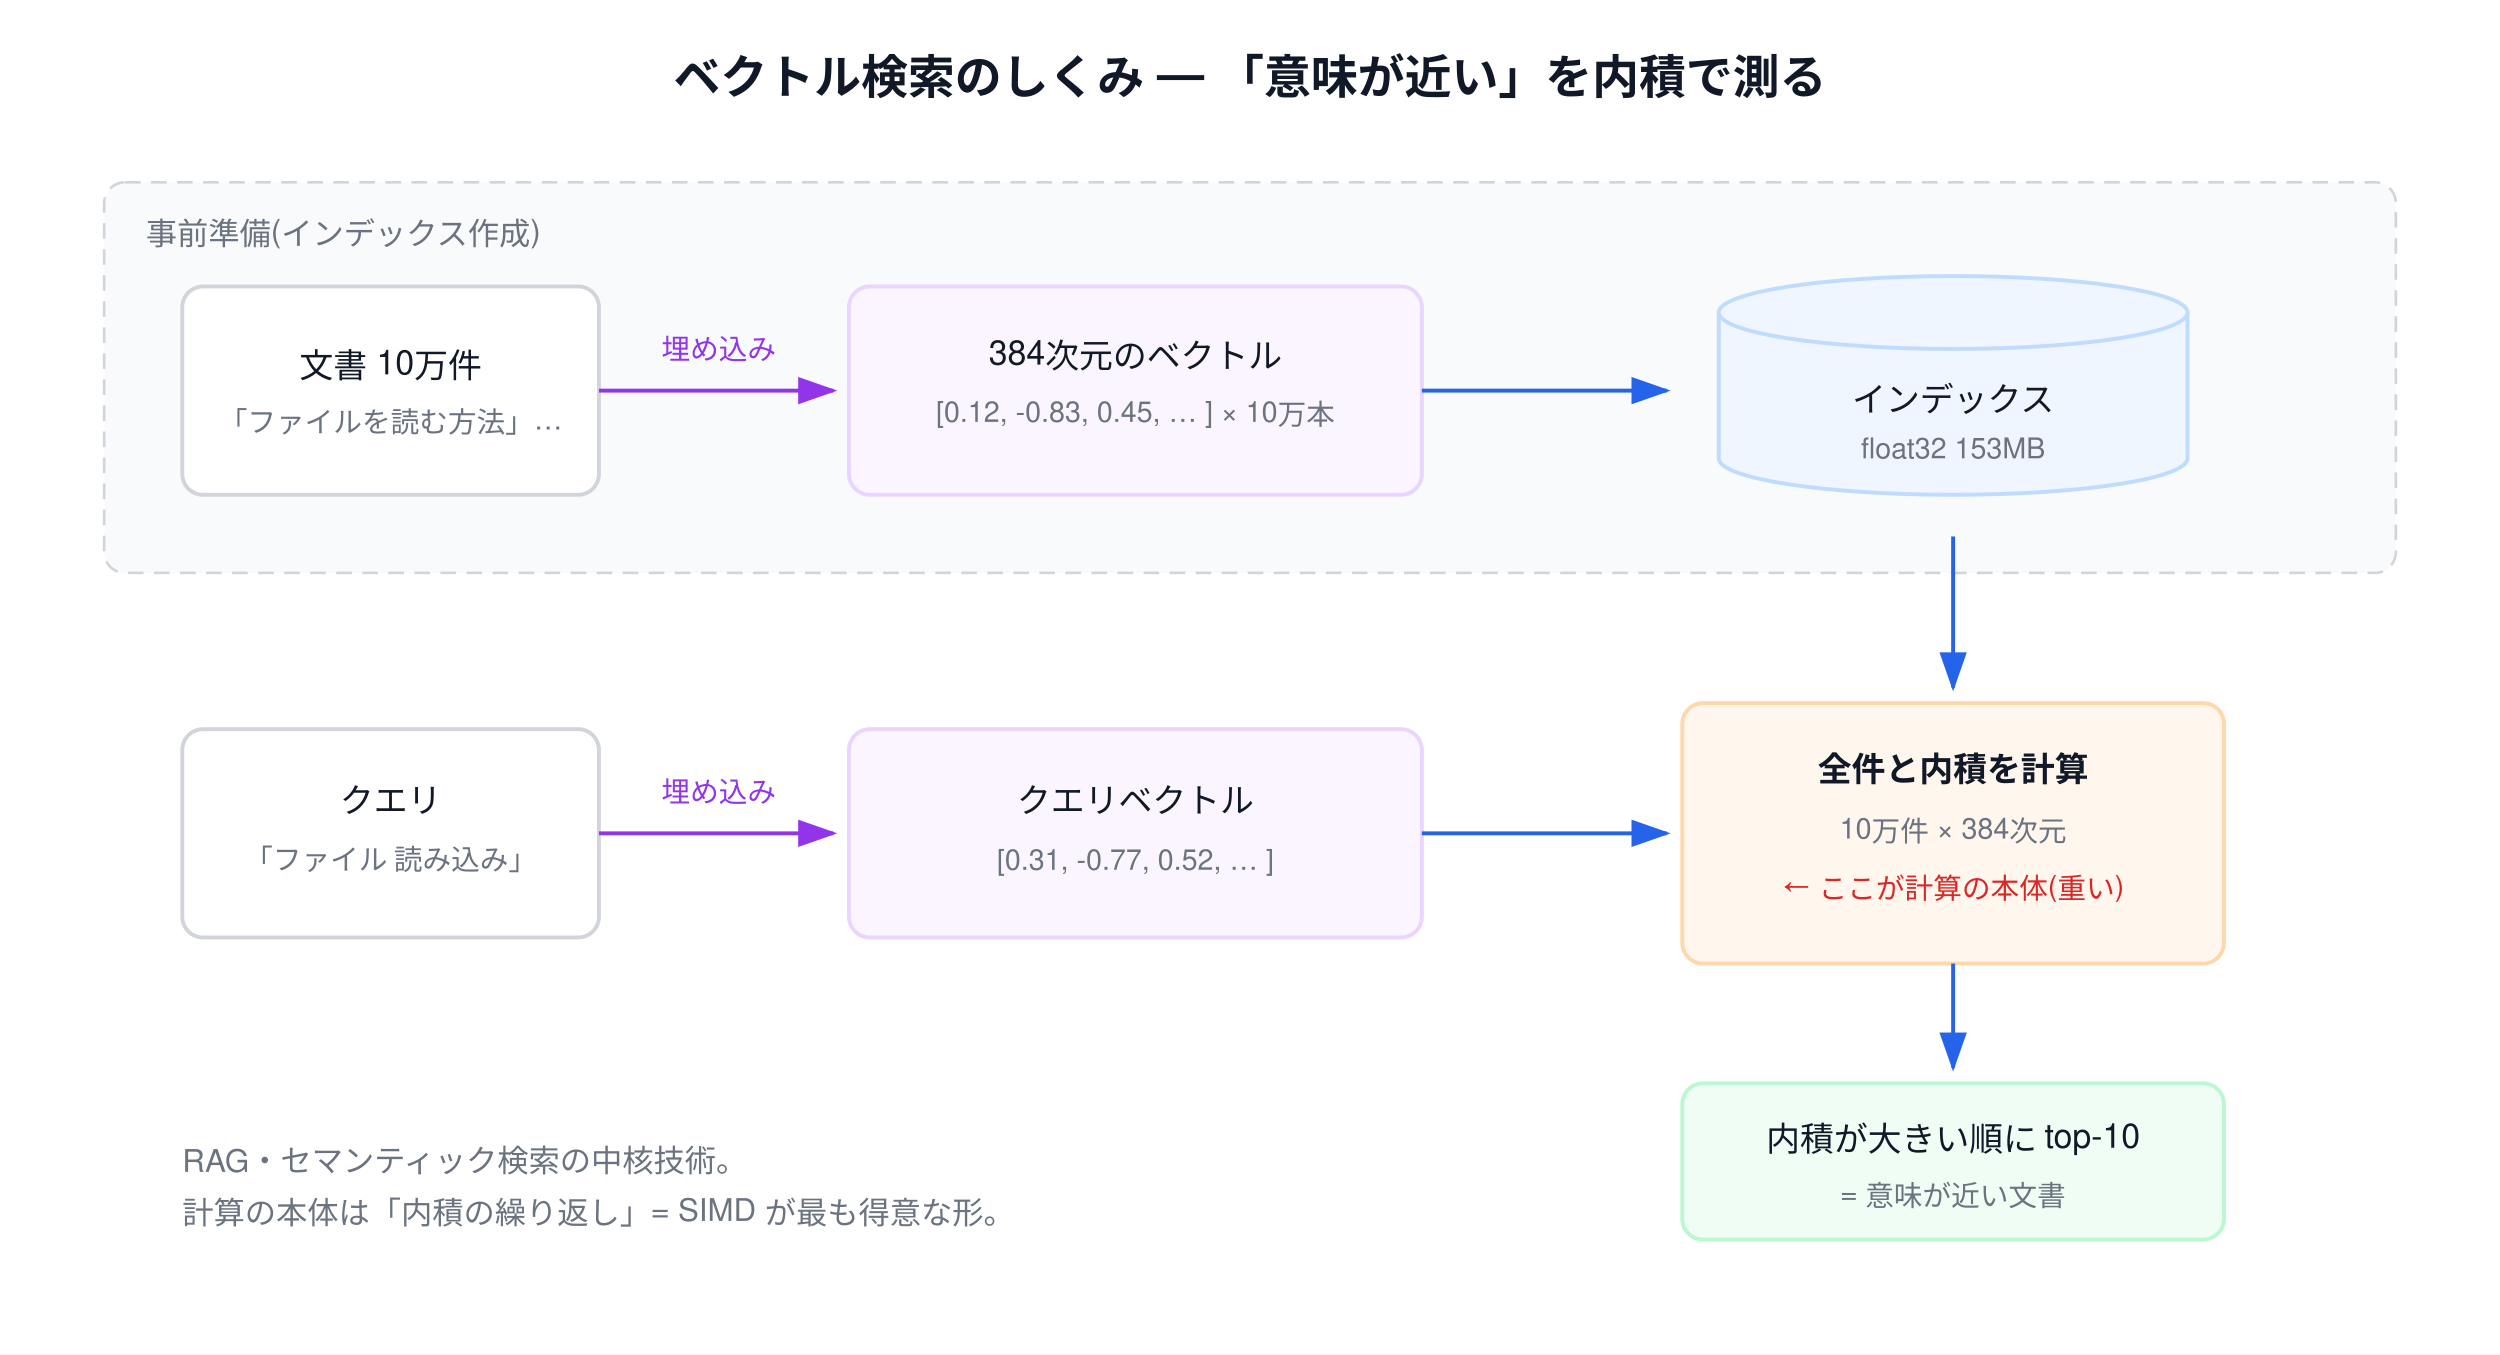
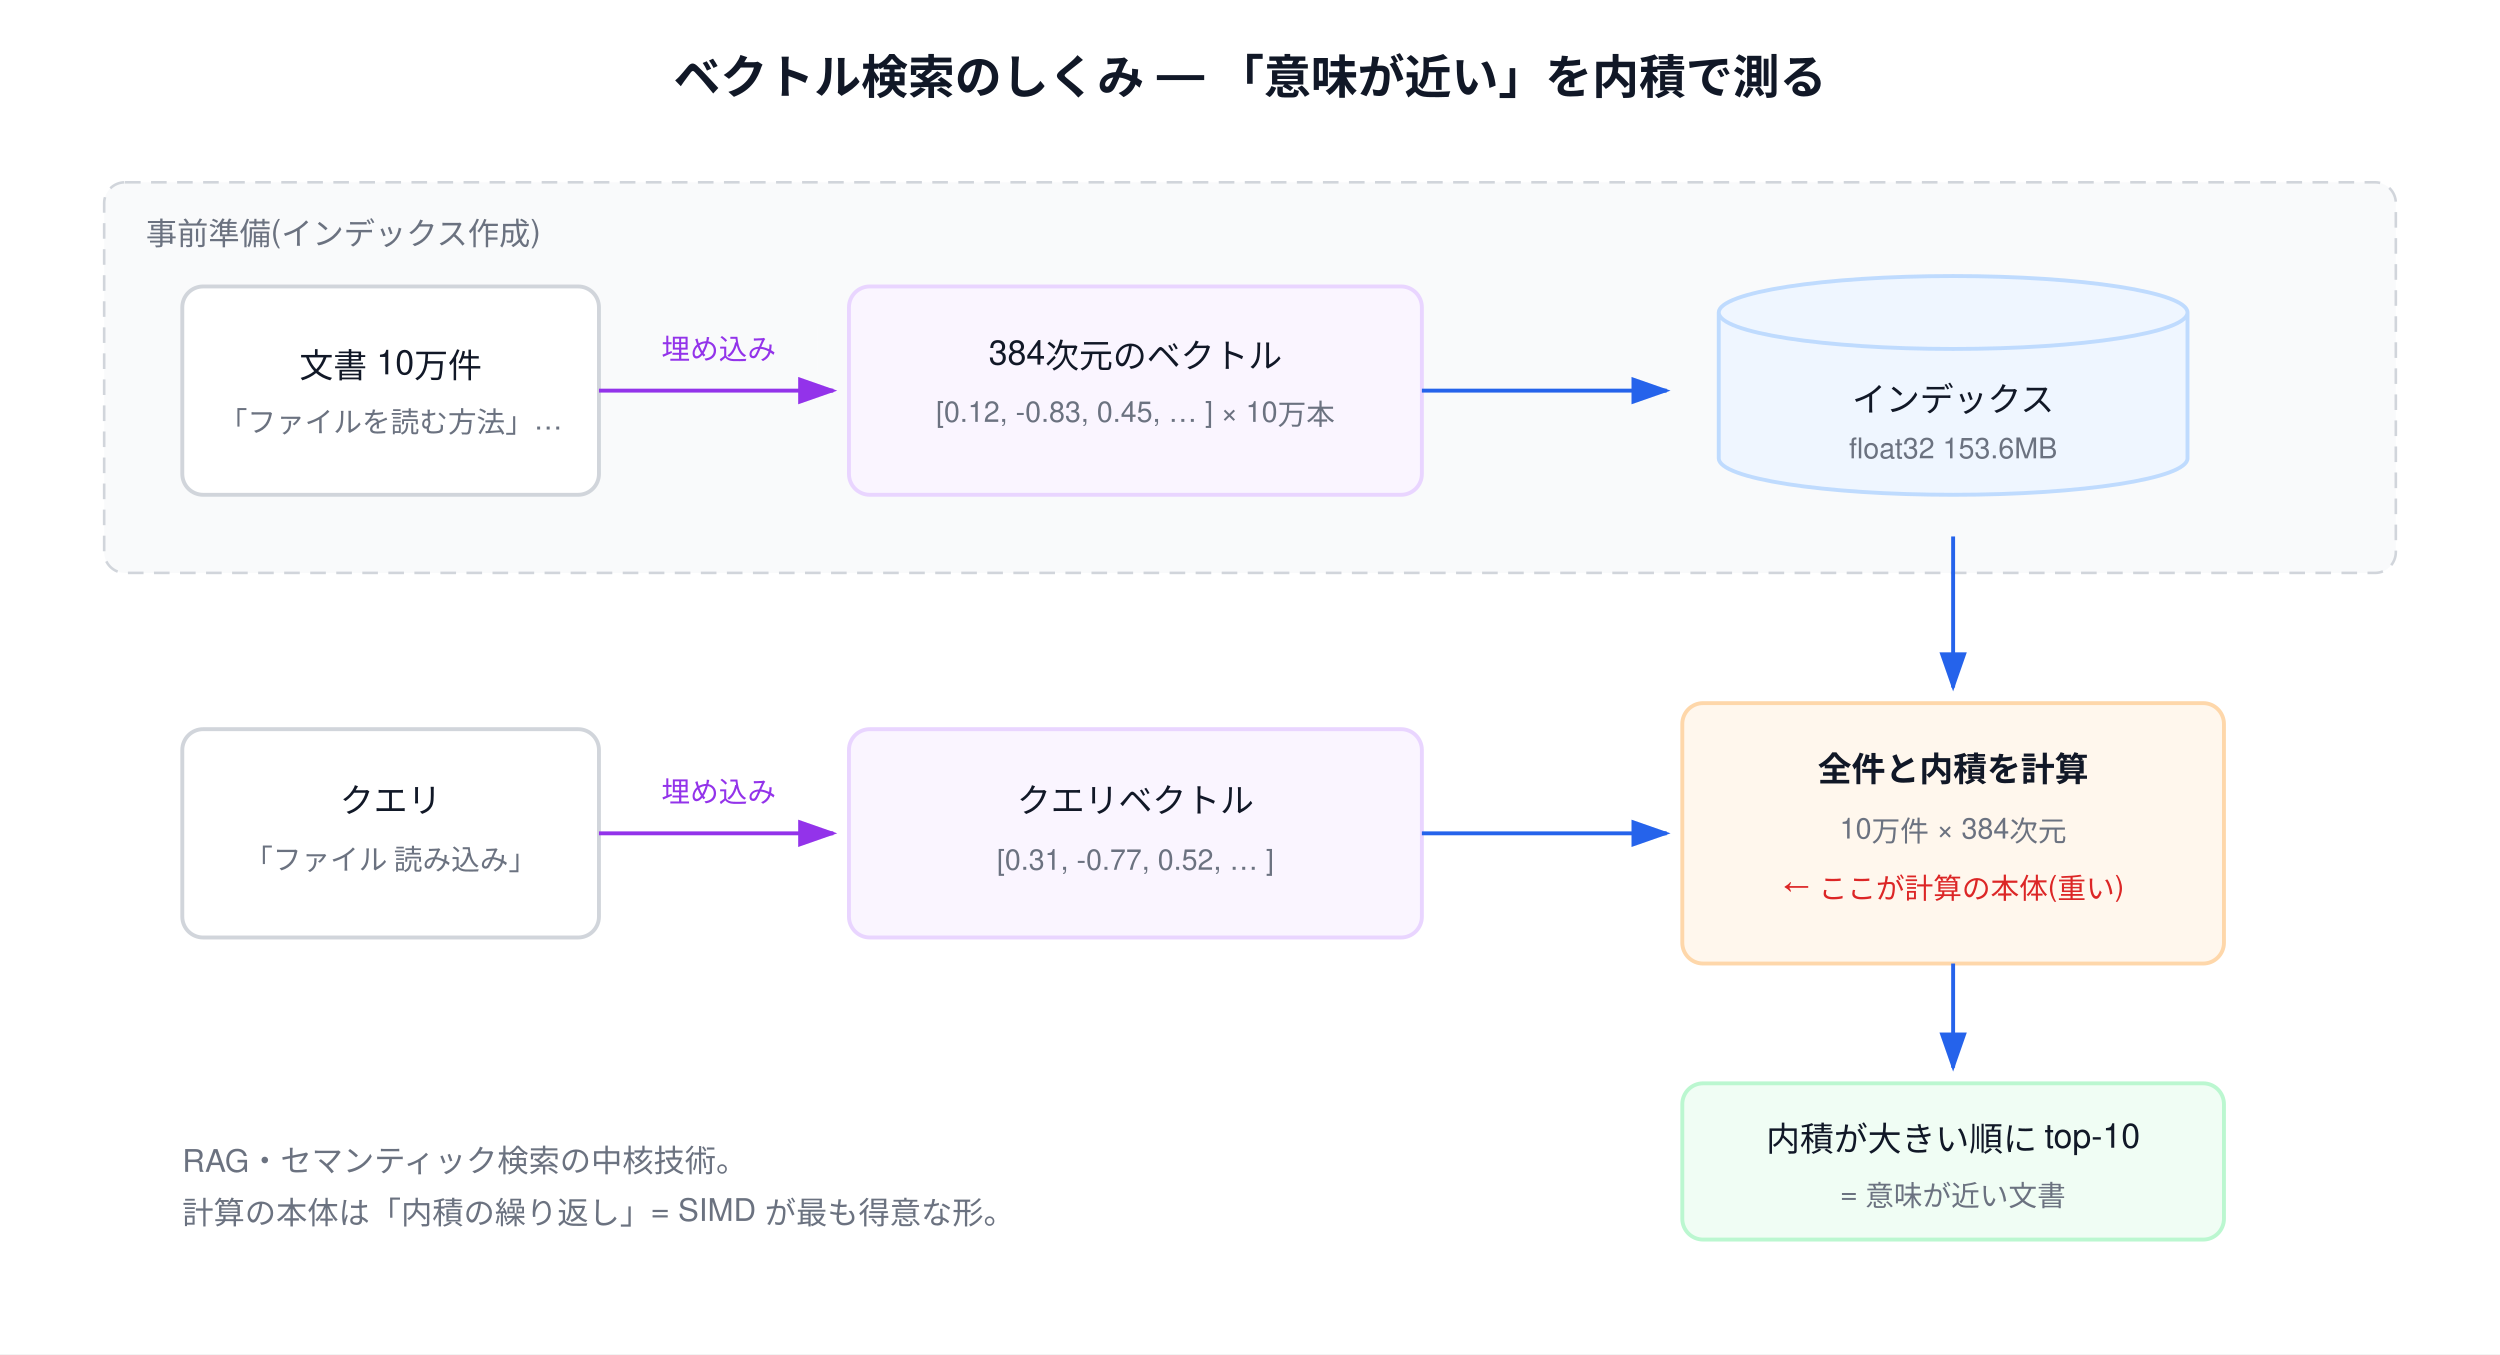
<svg xmlns="http://www.w3.org/2000/svg" viewBox="0 0 960 520">
  <defs>
    <marker id="ab" markerWidth="10" markerHeight="7" refX="9" refY="3.5" orient="auto">
      <polygon points="0 0, 10 3.5, 0 7" fill="#2563eb" />
    </marker>
    <marker id="ap" markerWidth="10" markerHeight="7" refX="9" refY="3.5" orient="auto">
      <polygon points="0 0, 10 3.5, 0 7" fill="#9333ea" />
    </marker>
  </defs>
  <style>text{font-family:'Helvetica Neue', Helvetica, Arial, 'Hiragino Sans', 'Hiragino Kaku Gothic ProN', sans-serif;}</style>
  <rect width="960" height="520" fill="#ffffff" />
  <text x="480" y="36" font-size="18" font-weight="600" fill="#111827" text-anchor="middle">ベクトル検索のしくみ — 「意味が近い」を内積で測る</text>
  <rect x="40" y="70" width="880" height="150" rx="8" fill="#f9fafb" stroke="#d1d5db" stroke-width="1" stroke-dasharray="6,4" />
  <text x="56" y="94" font-size="12" fill="#6b7280">事前準備(インデックス作成)</text>
  <rect x="70" y="110" width="160" height="80" rx="8" fill="#ffffff" stroke="#d1d5db" stroke-width="1.5" />
  <text x="150" y="145" font-size="13" fill="#111827" text-anchor="middle">文書 10万件</text>
  <text x="150" y="166" font-size="11" fill="#6b7280" text-anchor="middle">「ファイルを読む方法」…</text>
  <line x1="230" y1="150" x2="320" y2="150" stroke="#9333ea" stroke-width="1.5" marker-end="url(#ap)" />
  <rect x="240" y="125" width="74" height="18" fill="#f9fafb" opacity="0.95" />
  <text x="276" y="138" font-size="11" fill="#9333ea" text-anchor="middle">埋め込み</text>
  <rect x="326" y="110" width="220" height="80" rx="8" fill="#faf5ff" stroke="#e9d5ff" stroke-width="1.5" />
  <text x="436" y="140" font-size="13" fill="#111827" text-anchor="middle">384次元のベクトル</text>
  <text x="436" y="162" font-size="11" fill="#6b7280" text-anchor="middle">[0.12, -0.83, 0.45, … ] × 10万本</text>
  <line x1="546" y1="150" x2="640" y2="150" stroke="#2563eb" stroke-width="1.5" marker-end="url(#ab)" />
  <path d="M 660 120 a 90 14 0 0 0 180 0 a 90 14 0 0 0 -180 0 v 56 a 90 14 0 0 0 180 0 v -56" fill="#eff6ff" stroke="#bfdbfe" stroke-width="1.5" />
  <text x="750" y="158" font-size="13" fill="#111827" text-anchor="middle">インデックス</text>
-   <text x="750" y="176" font-size="11" fill="#6b7280" text-anchor="middle">float32 153MB</text>
+   <text x="750" y="176" font-size="11" fill="#6b7280" text-anchor="middle">float32 153.6MB</text>
  <rect x="70" y="280" width="160" height="80" rx="8" fill="#ffffff" stroke="#d1d5db" stroke-width="1.5" />
  <text x="150" y="312" font-size="13" fill="#111827" text-anchor="middle">クエリ</text>
  <text x="150" y="334" font-size="11" fill="#6b7280" text-anchor="middle">「ファイル 読み込み」</text>
  <line x1="230" y1="320" x2="320" y2="320" stroke="#9333ea" stroke-width="1.5" marker-end="url(#ap)" />
  <rect x="240" y="295" width="74" height="18" fill="#ffffff" opacity="0.95" />
  <text x="276" y="308" font-size="11" fill="#9333ea" text-anchor="middle">埋め込み</text>
  <rect x="326" y="280" width="220" height="80" rx="8" fill="#faf5ff" stroke="#e9d5ff" stroke-width="1.5" />
  <text x="436" y="312" font-size="13" fill="#111827" text-anchor="middle">クエリベクトル</text>
  <text x="436" y="334" font-size="11" fill="#6b7280" text-anchor="middle">[0.31, -0.77, 0.52, … ]</text>
  <line x1="546" y1="320" x2="640" y2="320" stroke="#2563eb" stroke-width="1.5" marker-end="url(#ab)" />
  <rect x="646" y="270" width="208" height="100" rx="8" fill="#fff7ed" stroke="#fed7aa" stroke-width="1.5" />
  <text x="750" y="300" font-size="13" font-weight="600" fill="#111827" text-anchor="middle">全件と内積を計算</text>
  <text x="750" y="322" font-size="11" fill="#6b7280" text-anchor="middle">10万件 × 384次元</text>
  <text x="750" y="344" font-size="11" fill="#dc2626" text-anchor="middle">← ここが計算の本体(重い)</text>
  <line x1="750" y1="206" x2="750" y2="264" stroke="#2563eb" stroke-width="1.5" marker-end="url(#ab)" />
  <line x1="750" y1="370" x2="750" y2="410" stroke="#2563eb" stroke-width="1.5" marker-end="url(#ab)" />
  <rect x="646" y="416" width="208" height="60" rx="8" fill="#f0fdf4" stroke="#bbf7d0" stroke-width="1.5" />
  <text x="750" y="442" font-size="13" fill="#111827" text-anchor="middle">内積が大きい順に top-10</text>
  <text x="750" y="462" font-size="11" fill="#6b7280" text-anchor="middle">= 意味が近い文書</text>
  <text x="70" y="450" font-size="12" fill="#6b7280">RAG・セマンティック検索の中核技術。</text>
  <text x="70" y="470" font-size="12" fill="#6b7280">計算の本体は「内積の繰り返し」= SIMD が最も得意な形。</text>
</svg>
